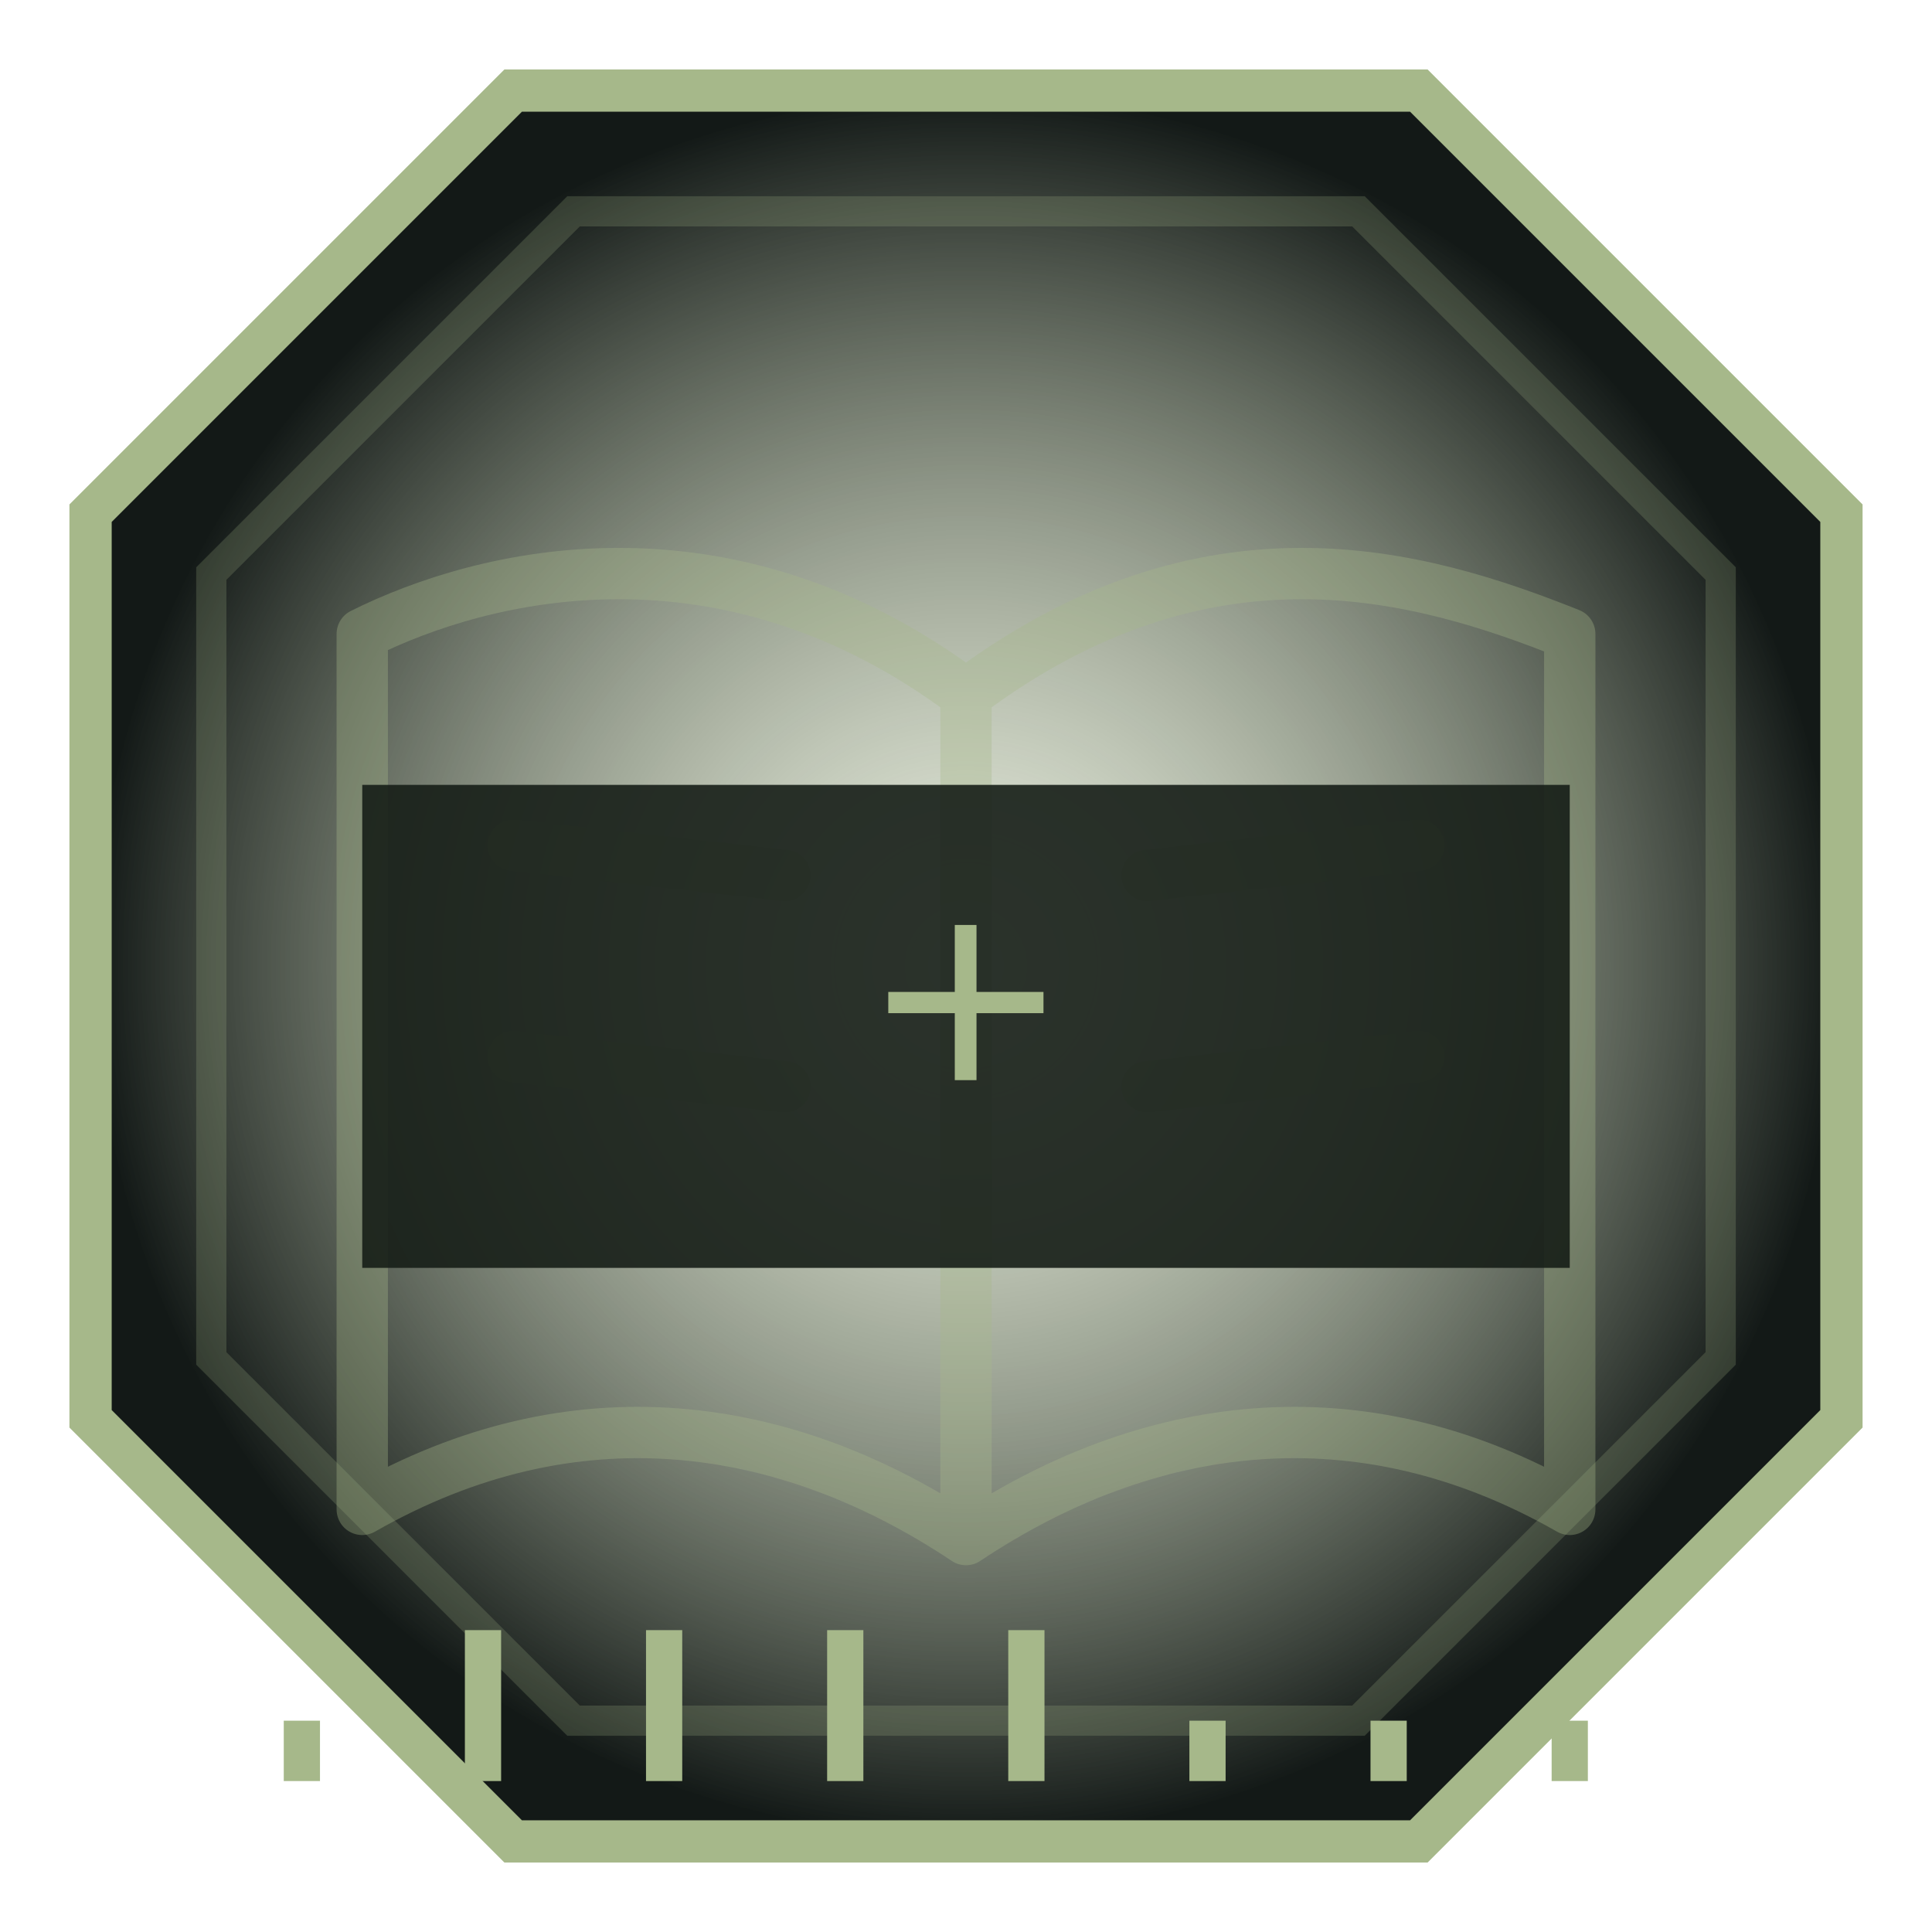
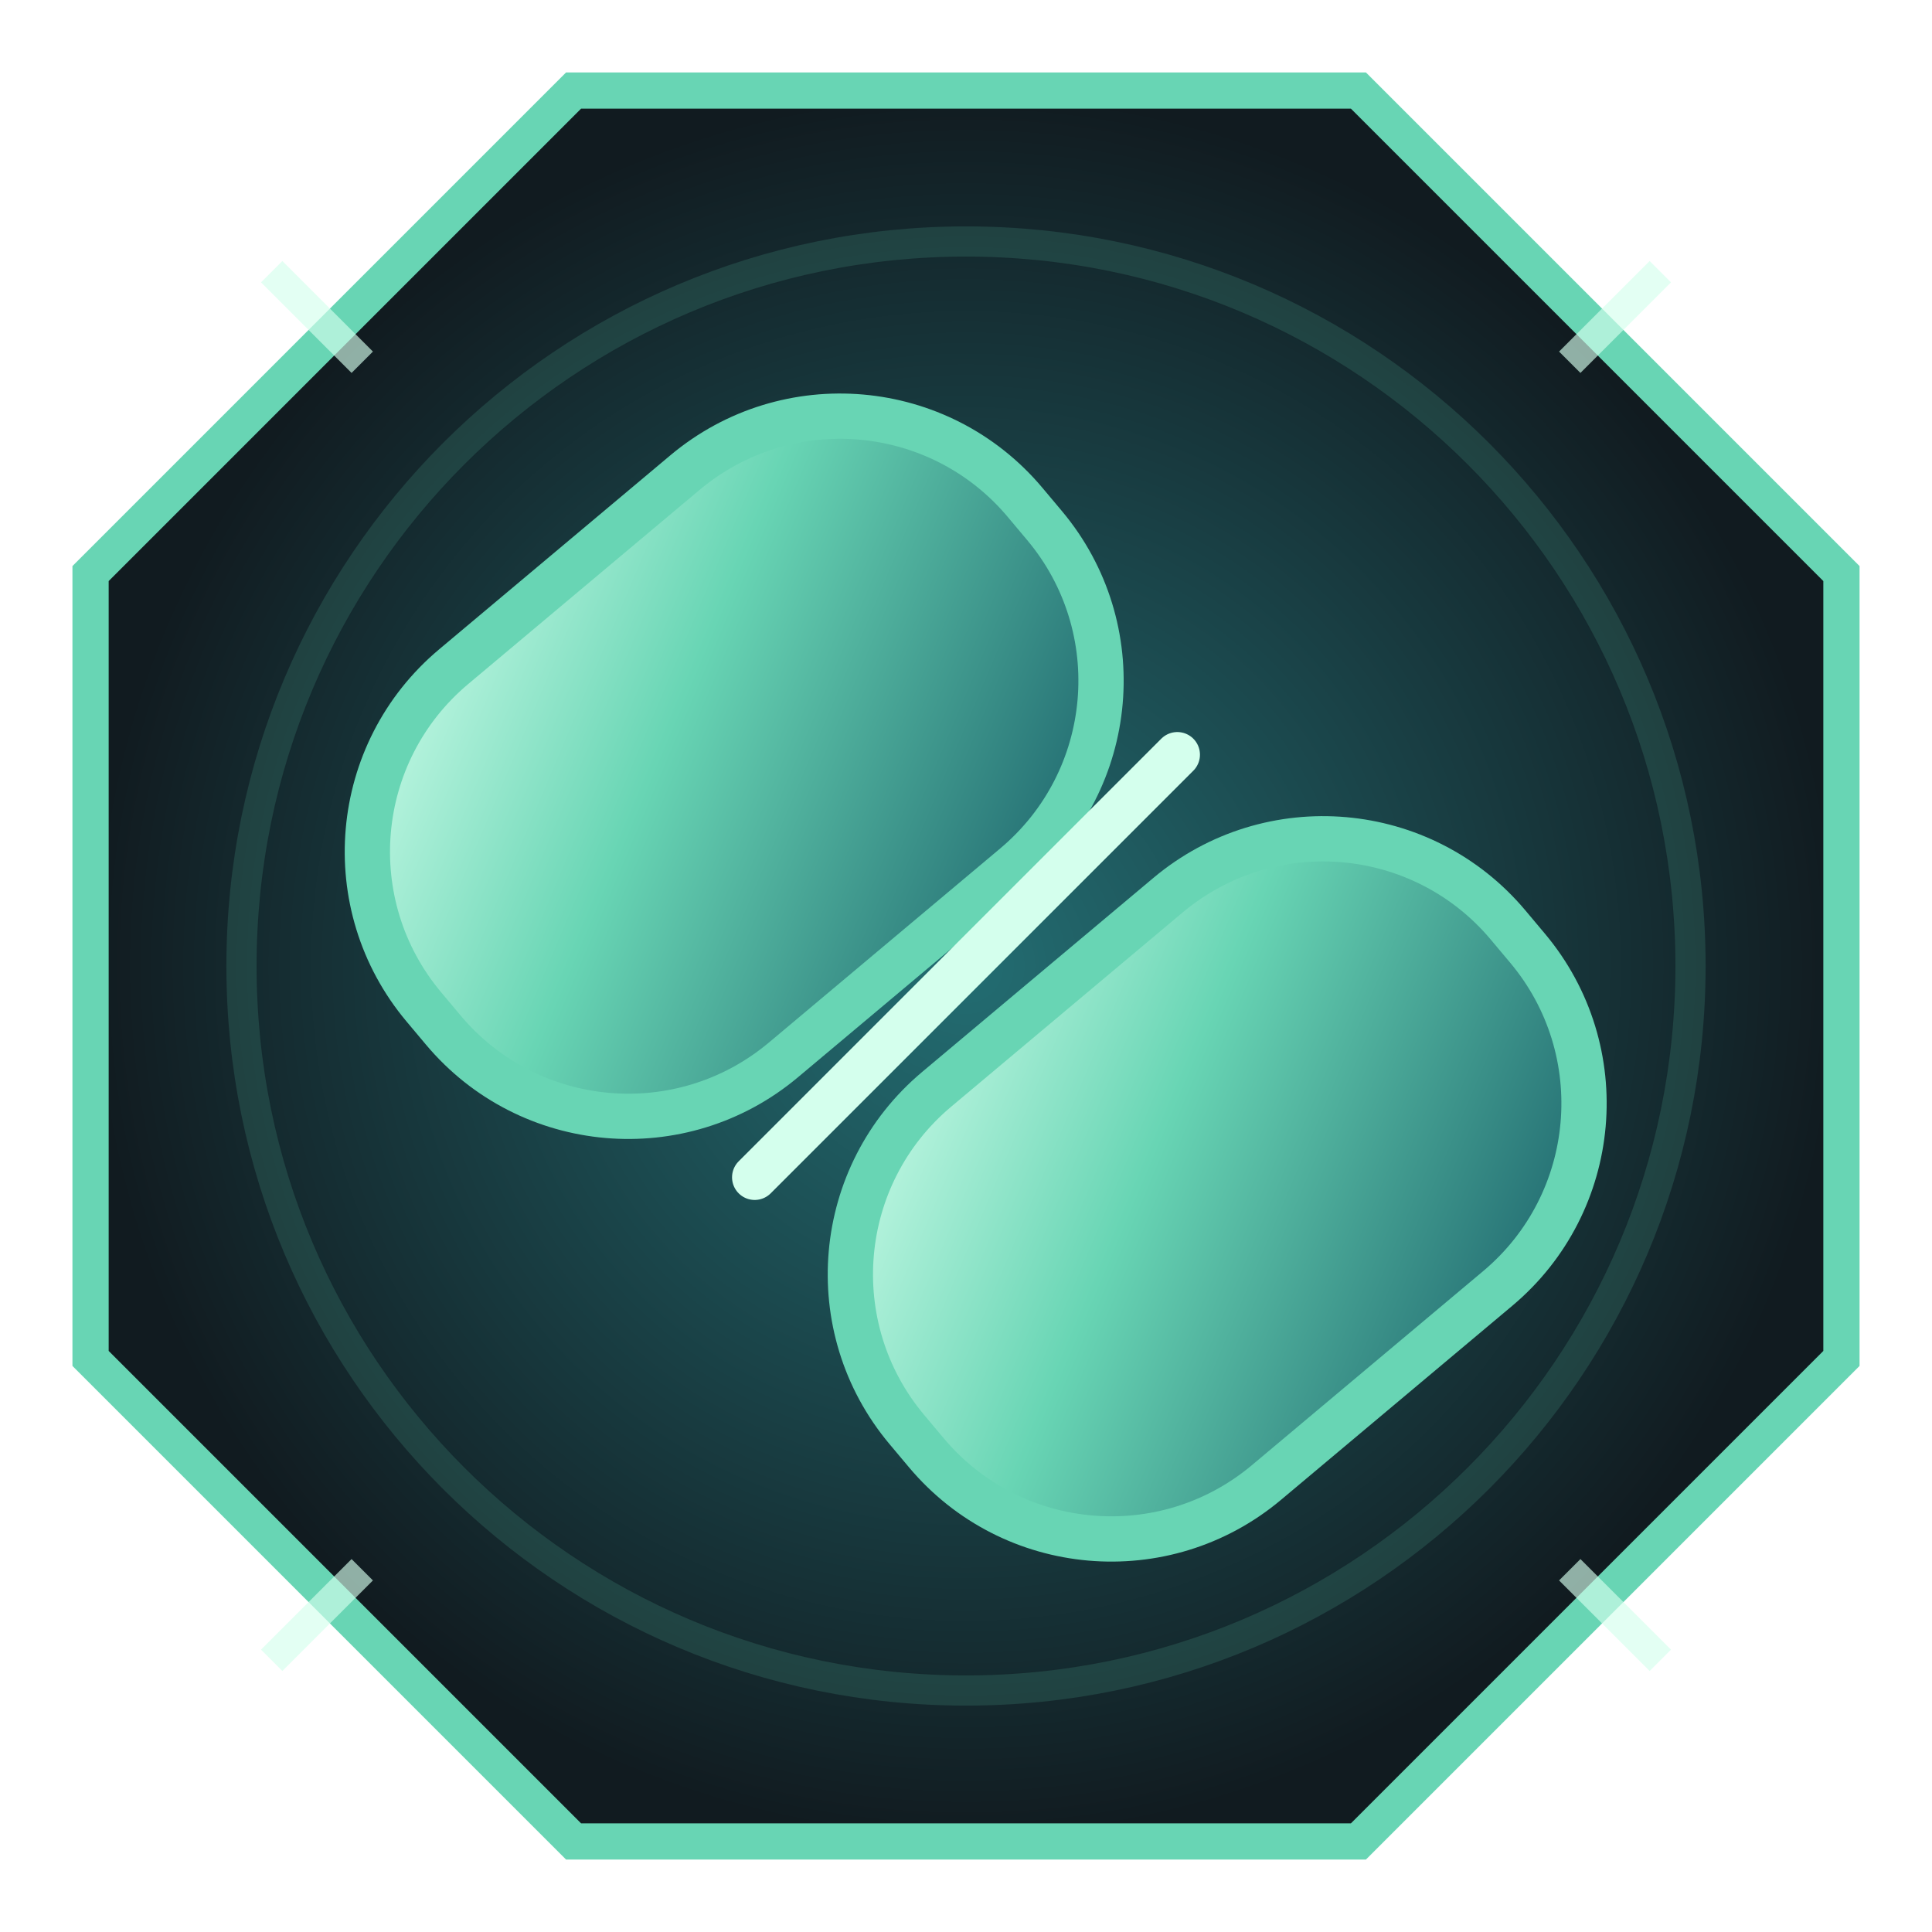
- <svg xmlns="http://www.w3.org/2000/svg" viewBox="0 0 64 64">
+ <svg xmlns="http://www.w3.org/2000/svg" viewBox="0 0 64 64" data-motif="chain" data-palette="jade">
  <defs>
    <radialGradient id="bg">
-       <stop stop-color="#a6b88a" stop-opacity=".26" />
-       <stop offset="1" stop-color="#131917" />
+       <stop stop-color="#236d72" />
+       <stop offset="1" stop-color="#111b20" />
    </radialGradient>
+     <linearGradient id="art" x2=".8" y2="1">
+       <stop stop-color="#d4ffed" />
+       <stop offset=".45" stop-color="#68d5b4" />
+       <stop offset="1" stop-color="#236d72" />
+     </linearGradient>
  </defs>
-   <path d="M17 3h30l14 14v30L47 61H17L3 47V17z" fill="url(#bg)" stroke="#a6b88a" stroke-width="1.4" />
-   <path d="M19 7h26l12 12v26L45 57H19L7 45V19z" fill="none" stroke="#a6b88a" opacity=".22" />
-   <g fill="none" stroke="#a6b88a" stroke-width="1.7" stroke-linejoin="round" stroke-linecap="round" opacity=".35">
-     <path d="M32 23c-8-6-16-4-20-2v29c7-4 14-3 20 1 6-4 13-5 20-1V21c-5-2-12-4-20 2zM32 23v28M17 28l9 1m-9 6 9 1m12-7 9-1m-9 8 9-1" />
+   <g fill="url(#bg)" stroke="#68d5b4" stroke-width="1.2">
+     <path d="M19 3h26l16 16v26L45 61H19L3 45V19Z" />
  </g>
-   <path d="M12 26h40v16H12z" fill="#161e17" opacity=".9" />
-   <text x="32" y="37.5" fill="#a6b88a" font-size="12" font-family="Georgia,serif" text-anchor="middle">+</text>
-   <g fill="none" stroke="#a6b88a" stroke-width="1.2">
-     <path d="M10 59v-2" />
-     <path d="M16 59v-5" />
-     <path d="M22 59v-5" />
-     <path d="M28 59v-5" />
-     <path d="M34 59v-5" />
-     <path d="M40 59v-2" />
-     <path d="M46 59v-2" />
-     <path d="M52 59v-2" />
+   <circle cx="32" cy="32" r="24" fill="none" stroke="#68d5b4" opacity=".15" />
+   <path d="m9 9 3 3m40 40 3 3M9 55l3-3M52 12l3-3" stroke="#d4ffed" opacity=".65" />
+   <style>.shine{fill:none;stroke:#d4ffed;stroke-width:1.5}</style>
+   <g fill="url(#art)" stroke="#68d5b4" stroke-width="1.5" stroke-linecap="round" stroke-linejoin="round">
+     <rect x="11" y="17" width="26" height="17" rx="8" transform="rotate(-40 24 25)" />
+     <rect x="27" y="31" width="26" height="17" rx="8" transform="rotate(-40 40 39)" />
+     <path class="shine" d="m25 39 14-14" />
  </g>
</svg>
